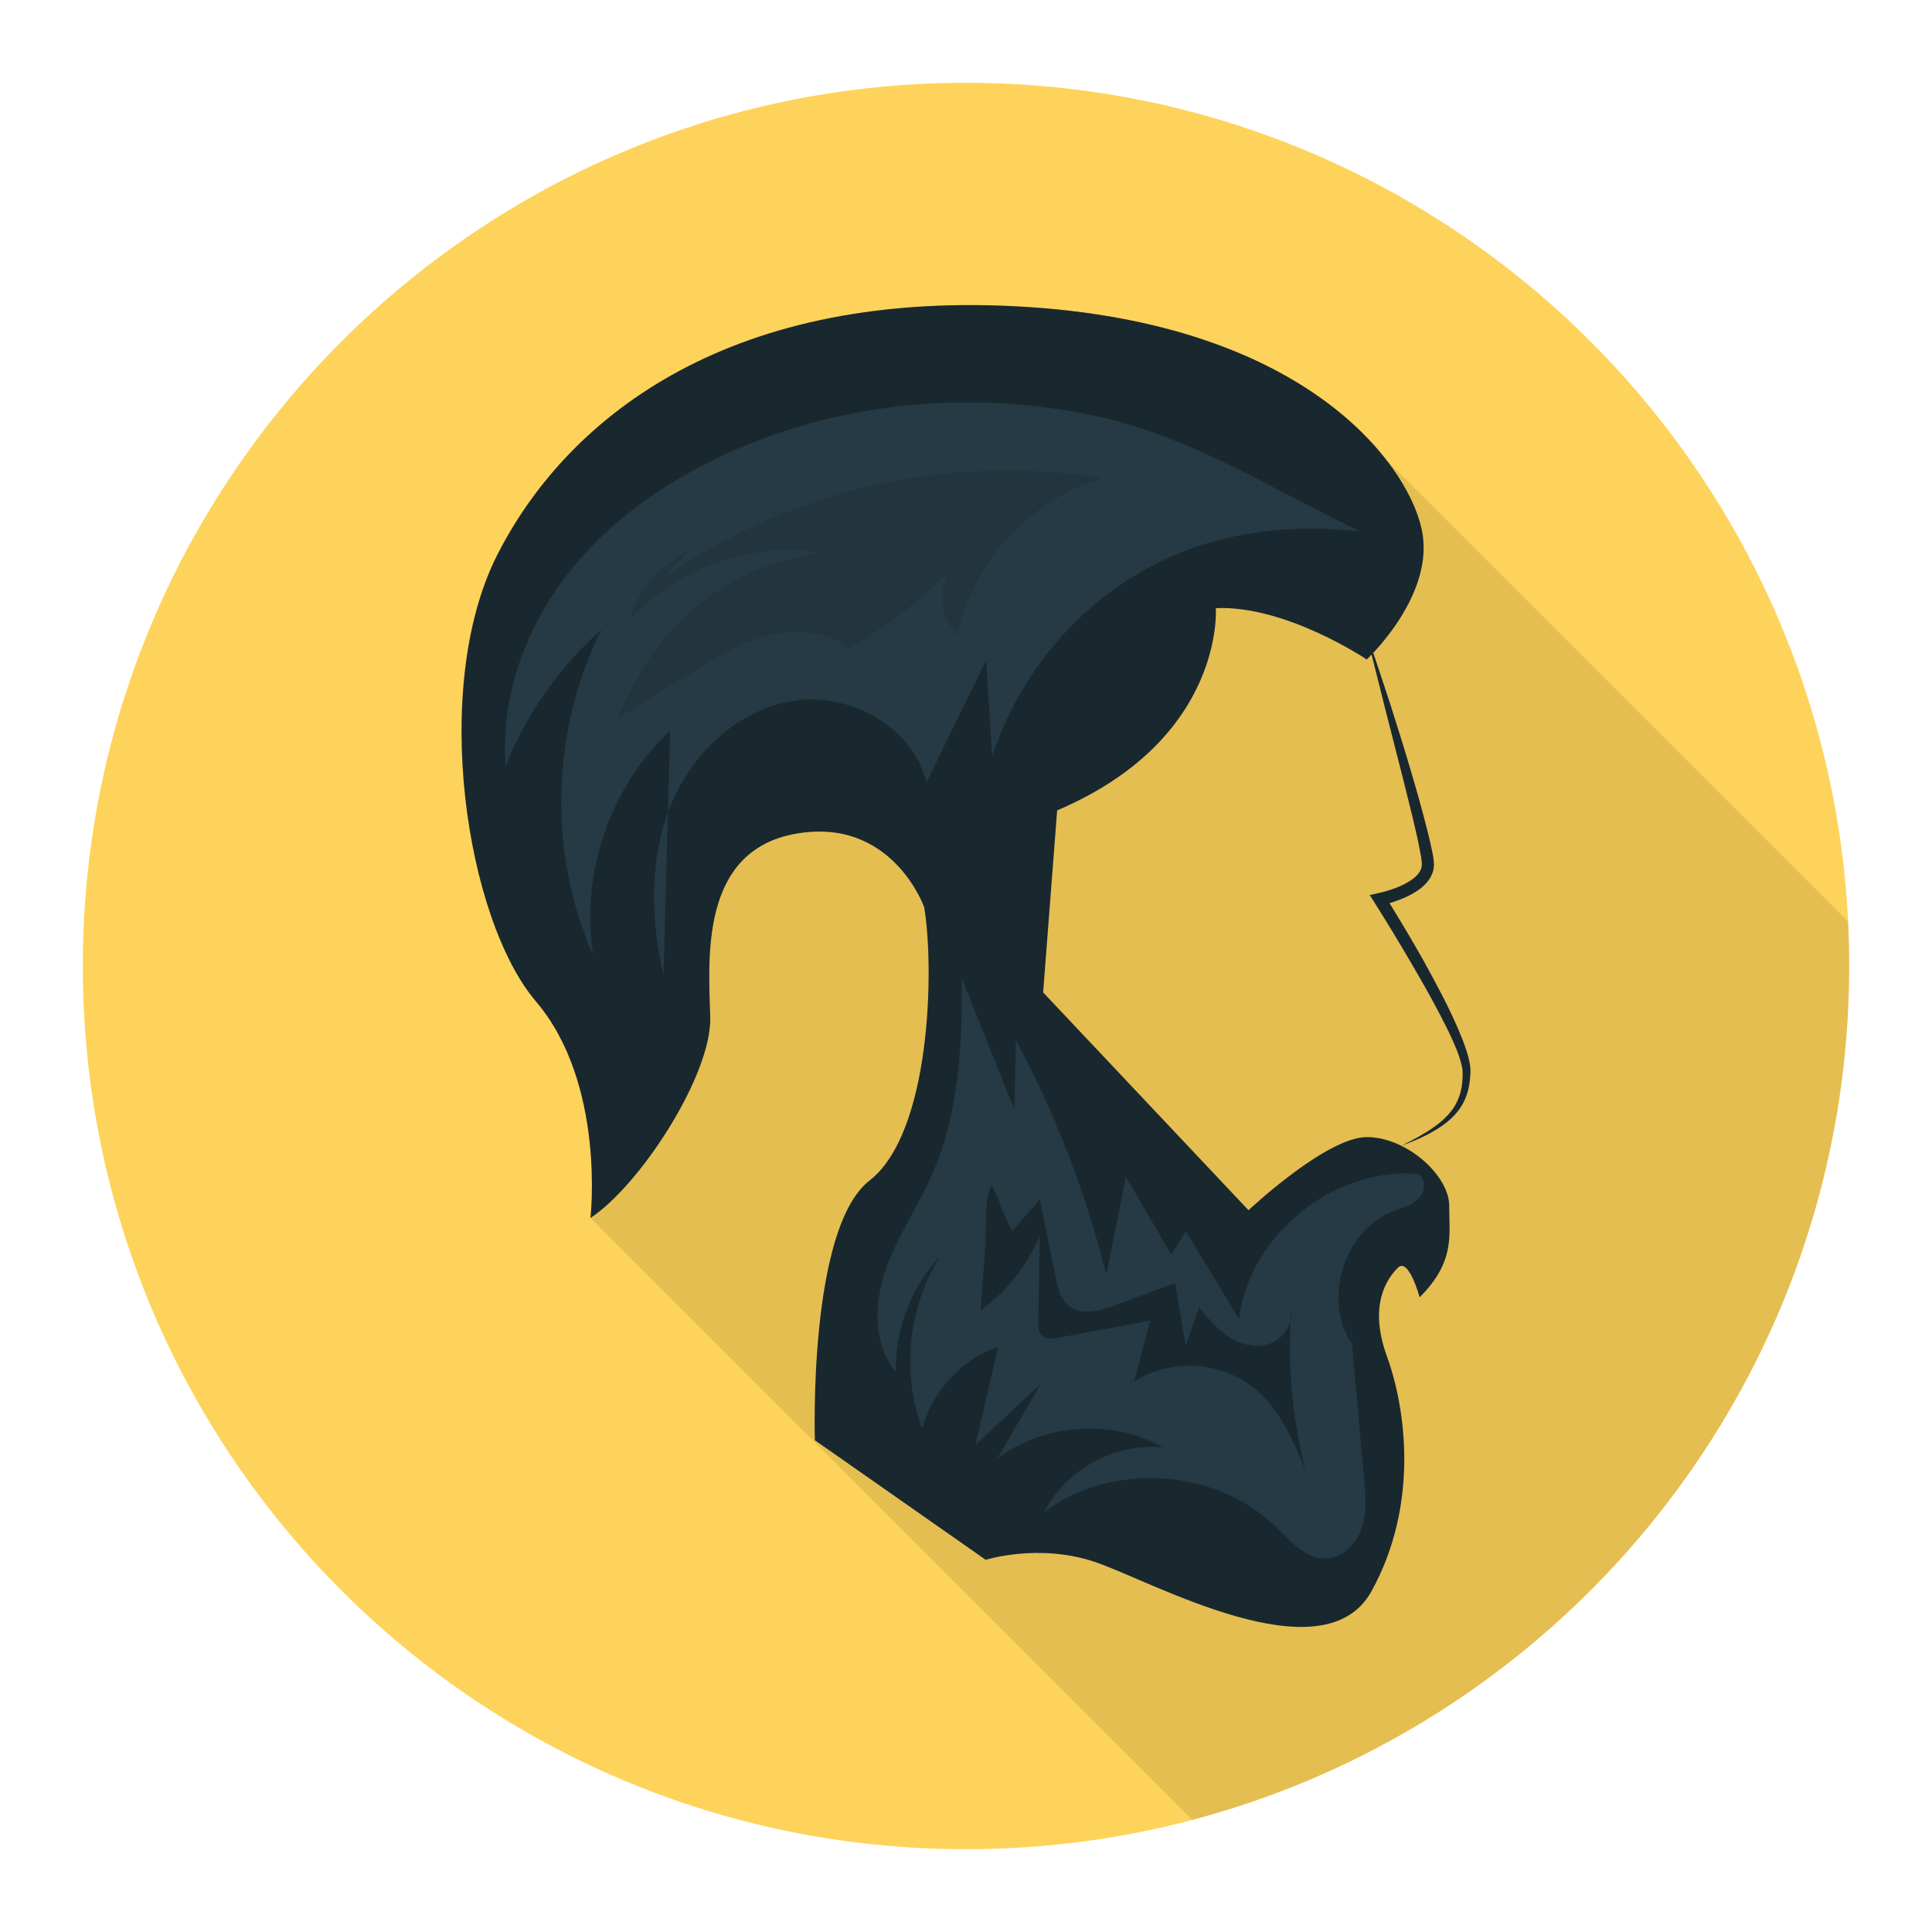
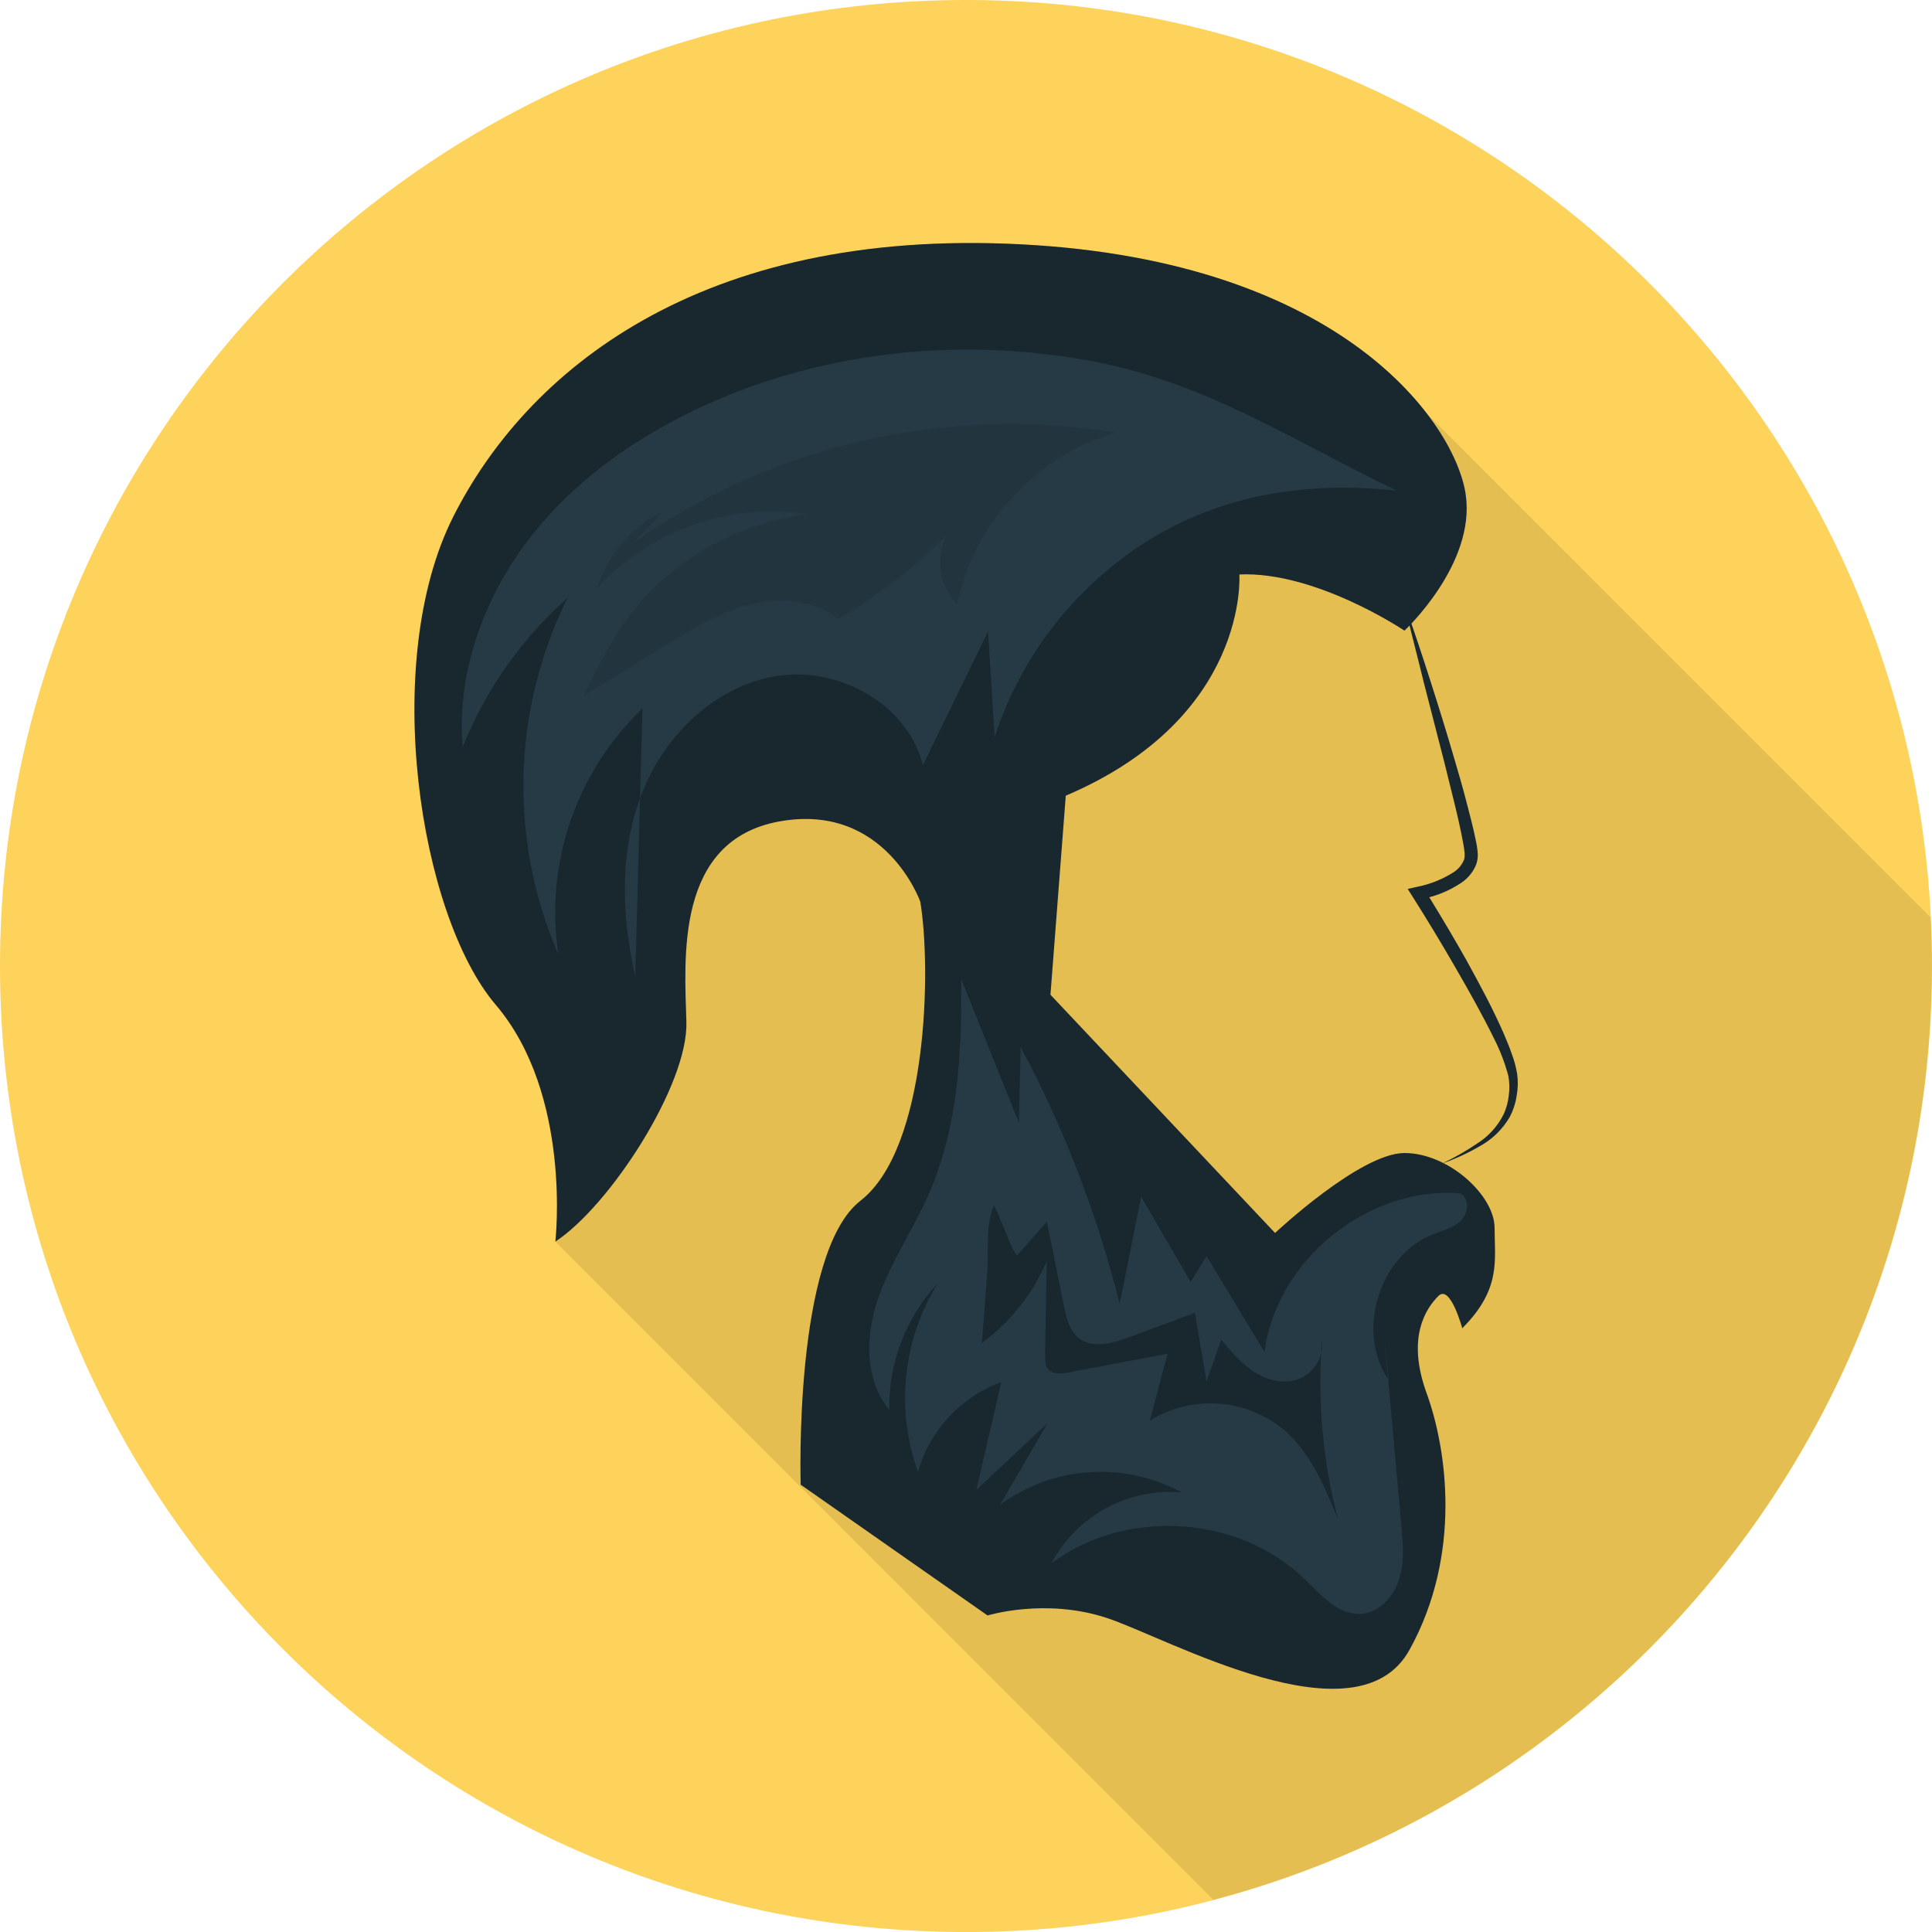
- <svg xmlns="http://www.w3.org/2000/svg" enable-background="new 0 0 140 140" height="512" viewBox="0 0 140 140" width="512">
-   <circle cx="70" cy="70" fill="#fed35b" r="64" />
-   <path d="m91.27 26.247c-4.36-2.08-10.12-3.66-17.6-4.05-21.41-1.13-32.8 8.46-37.65 18.04-4.85 9.58-2.25 26.38 2.82 32.34 5.07 5.95 3.95 15.68 3.95 15.68l43.612 43.612c27.398-7.245 47.598-32.194 47.598-61.869 0-1.078-.029-2.149-.081-3.214l-33.459-33.459c-1.87-2.42-4.83-5-9.19-7.08z" opacity=".1" />
-   <path d="m71.427 113.029-12.379-8.665s-.495-15.35 3.961-18.816 4.704-15.35 3.961-19.806c0 0-2.315-6.567-9.304-5.327s-6.313 9.131-6.2 13.302c.113 4.171-5.073 12.175-8.68 14.542 0 0 1.127-9.729-3.946-15.687s-7.666-22.755-2.818-32.337 16.233-19.164 37.652-18.037c21.419 1.127 28.747 11.95 29.423 16.572s-4.058 9.019-4.058 9.019-5.862-3.946-10.935-3.72c0 0 .676 9.469-11.499 14.655l-1.015 13.19 14.881 15.782s5.637-5.298 8.568-5.298c2.931 0 5.975 2.818 5.975 4.96 0 2.142.451 4.058-2.142 6.651 0 0-.789-2.931-1.578-2.142s-2.142 2.706-.789 6.426c1.353 3.72 2.367 10.71-1.127 17.023-3.495 6.313-16.008-.789-20.066-2.142-4.058-1.353-7.884-.144-7.884-.144z" fill="#19282f" />
-   <path d="m106.517 77.153c-.074-.488-.213-.935-.373-1.37-.146-.444-.337-.859-.509-1.287-.732-1.683-1.601-3.286-2.479-4.882-.791-1.41-1.619-2.793-2.466-4.171.725-.21 1.419-.491 2.081-.939.41-.291.827-.678 1.032-1.246.06-.137.083-.285.096-.437.027-.158.009-.284-.005-.413-.02-.27-.069-.499-.116-.727-.186-.921-.422-1.805-.656-2.695-.235-.888-.487-1.77-.745-2.649-.511-1.761-1.057-3.51-1.613-5.255-.579-1.739-1.135-3.484-1.756-5.208.424 1.783.894 3.552 1.328 5.332l1.357 5.318c.428 1.772.916 3.551 1.239 5.314.08.452.154.851.044 1.127-.106.3-.38.582-.713.81-.671.456-1.542.753-2.366.939l-.641.145.346.546c.966 1.523 1.9 3.076 2.808 4.636.914 1.558 1.791 3.139 2.581 4.75.374.805.755 1.639.939 2.455.093.379.058.85.022 1.271-.043.431-.159.845-.333 1.234-.342.788-1 1.421-1.729 1.934-.733.516-1.538.94-2.35 1.344.852-.314 1.696-.664 2.482-1.142.782-.468 1.54-1.08 1.996-1.938.226-.423.376-.889.451-1.357.064-.477.132-.92.05-1.437z" fill="#19282f" />
-   <path d="m53.849 32.353c-4.743 1.982-9.184 4.88-12.422 8.872s-5.191 9.148-4.779 14.272c1.506-3.776 3.908-7.192 6.952-9.887-3.671 7.259-3.903 16.168-.615 23.608-.94-5.895 1.218-12.196 5.573-16.278-.159 5.912-.317 11.825-.476 17.737-.929-4.024-1.054-8.352.467-12.191s4.896-7.089 8.979-7.709 8.627 1.909 9.607 5.921c1.441-2.954 2.883-5.909 4.324-8.863.146 2.333.291 4.666.437 6.999 1.749-5.461 5.536-10.244 10.452-13.197 4.963-2.982 10.513-3.742 16.185-3.133-6.66-3.196-12.541-7.113-20.006-8.541-8.228-1.575-16.932-.848-24.681 2.391z" fill="#467082" opacity=".25" />
-   <path d="m48.015 41.917c9.152-6.447 20.884-9.115 31.924-7.259-5.239 1.475-9.474 6.055-10.535 11.393-1.158-1.159-1.464-3.081-.723-4.542-2.135 2.124-4.54 3.977-7.138 5.5-1.601-1.281-3.867-1.46-5.856-.961-1.989.499-3.769 1.59-5.514 2.667-.347.214-.695.429-1.042.643-.247.152-.494.305-.741.457-1.234.761-2.468 1.522-3.702 2.283.737-1.543 1.477-3.093 2.434-4.511 2.791-4.136 7.448-6.957 12.406-7.515-5.083-.845-10.541 1.079-13.971 4.925.669-2.222 2.31-4.132 4.406-5.128" fill="#19282f" opacity=".25" />
-   <path d="m97.73 94.723c.371 4.127.741 8.254 1.112 12.382.107 1.192.21 2.422-.154 3.562-.364 1.14-1.319 2.18-2.514 2.259-1.516.1-2.663-1.256-3.755-2.314-4.379-4.242-11.904-4.702-16.768-1.026 1.581-3.105 5.172-5.06 8.638-4.702-3.705-2.089-8.637-1.756-12.027.813 1.05-1.807 2.1-3.614 3.15-5.421-1.576 1.481-3.152 2.961-4.729 4.442.551-2.382 1.102-4.764 1.654-7.146-2.648.942-4.776 3.234-5.518 5.945-1.506-4.069-1.007-8.827 1.31-12.495-2.1 2.24-3.28 5.317-3.216 8.387-1.649-1.975-1.589-4.908-.751-7.341.837-2.433 2.33-4.583 3.368-6.937 1.956-4.437 2.225-9.422 2.157-14.271 1.273 3.18 2.546 6.36 3.82 9.539.037-1.677.075-3.355.112-5.032 2.868 5.374 5.073 11.101 6.549 17.01.474-2.365.948-4.729 1.423-7.094 1.096 1.883 2.192 3.765 3.288 5.648.351-.571.701-1.143 1.052-1.714 1.281 2.12 2.563 4.239 3.844 6.359.777-6.087 6.835-11.002 12.952-10.509.63.301.565 1.291.075 1.788-.49.497-1.211.665-1.86.921-3.602 1.418-5.141 6.486-2.937 9.668" fill="#467082" opacity=".25" />
-   <path d="m71.053 94.976c1.879-1.38 3.379-3.272 4.292-5.417-.036 2.067-.071 4.135-.107 6.202-.006.344.002.726.236.978.308.332.839.274 1.285.191 2.198-.413 4.396-.826 6.594-1.238-.391 1.475-.782 2.951-1.173 4.426 2.678-1.738 6.496-1.469 8.904.627 1.748 1.522 2.678 3.753 3.55 5.9-1.011-3.862-1.367-7.895-1.049-11.874.135 1.026-.466 2.106-1.409 2.532-.962.435-2.121.193-3.02-.36-.899-.553-1.59-1.38-2.264-2.192-.324.92-.649 1.84-.973 2.76-.256-1.513-.513-3.025-.769-4.538-1.449.537-2.898 1.073-4.348 1.61-1.091.404-2.417.777-3.33.056-.626-.494-.825-1.343-.984-2.125-.379-1.865-.759-3.73-1.138-5.595-.652.747-1.303 1.495-1.955 2.242-.25 0-1.295-2.974-1.54-3.296-.574 1.115-.356 3.15-.452 4.423-.117 1.563-.235 3.126-.352 4.689z" fill="#19282f" />
+ <svg xmlns="http://www.w3.org/2000/svg" viewBox="0 0 468.11 468.11">
+   <defs>
+     <style>.cls-1{fill:#fed35b;}.cls-2{opacity:0.1;}.cls-2,.cls-4,.cls-5{isolation:isolate;}.cls-3,.cls-5{fill:#19282f;}.cls-4{fill:#467082;}.cls-4,.cls-5{opacity:0.25;}</style>
+   </defs>
+   <g id="Layer_2" data-name="Layer 2">
+     <g id="Layer_1-2" data-name="Layer 1">
+       <circle class="cls-1" cx="234.06" cy="234.06" r="234.06" />
+       <path class="cls-2" d="M311.84,74.05c-15.94-7.61-37-13.39-64.36-14.82-78.3-4.13-120,30.94-137.69,66s-8.23,96.48,10.31,118.27,14.45,57.35,14.45,57.35L294,460.32c100.2-26.49,174.07-117.74,174.07-226.26,0-3.95-.1-7.86-.29-11.76L345.45,99.94C338.61,91.09,327.79,81.65,311.84,74.05Z" />
+       <path class="cls-3" d="M239.28,391.42,194,359.73s-1.81-56.14,14.49-68.81,17.2-56.14,14.49-72.44c0,0-8.47-24-34-19.48s-23.09,33.4-22.67,48.65-18.56,44.53-31.75,53.18c0,0,4.12-35.57-14.43-57.36s-28-83.22-10.31-118.27,59.37-70.08,137.7-66,105.13,43.7,107.61,60.6-14.84,33-14.84,33-21.44-14.43-40-13.61c0,0,2.47,34.63-42.06,53.6l-3.71,48.23,54.42,57.72s20.62-19.37,31.34-19.37,21.85,10.3,21.85,18.14,1.65,14.84-7.84,24.32c0,0-2.88-10.72-5.77-7.83s-7.83,9.89-2.88,23.5,8.65,39.16-4.13,62.25S283,396.89,268.11,392,239.28,391.42,239.28,391.42Z" />
+       <path class="cls-3" d="M367.6,260.22a25.61,25.61,0,0,0-1.36-5c-.53-1.63-1.23-3.15-1.86-4.71-2.68-6.16-5.86-12-9.07-17.85-2.89-5.16-5.92-10.22-9-15.26A26,26,0,0,0,353.9,214a9.74,9.74,0,0,0,3.78-4.56,6.84,6.84,0,0,0,.33-3.1,19.53,19.53,0,0,0-.42-2.66c-.68-3.37-1.55-6.6-2.4-9.86s-1.78-6.47-2.73-9.69c-1.87-6.44-3.86-12.83-5.9-19.21s-4.15-12.75-6.42-19c1.55,6.52,3.27,13,4.85,19.5l5,19.44c1.56,6.48,3.35,13,4.53,19.44.29,1.65.56,3.11.16,4.12a6.6,6.6,0,0,1-2.61,3,25.84,25.84,0,0,1-8.65,3.44l-2.35.52,1.27,2c3.53,5.57,6.95,11.25,10.27,17s6.55,11.48,9.44,17.37a46.13,46.13,0,0,1,3.43,9,15.33,15.33,0,0,1,.09,4.65,14.63,14.63,0,0,1-1.22,4.52,17.72,17.72,0,0,1-6.33,7.07,64.26,64.26,0,0,1-8.59,4.91,51.29,51.29,0,0,0,9.08-4.17,18.93,18.93,0,0,0,7.29-7.09,15.73,15.73,0,0,0,1.65-5A17,17,0,0,0,367.6,260.22Z" />
+       <path class="cls-4" d="M175,96.37c-17.34,7.26-33.58,17.85-45.43,32.45s-19,33.46-17.47,52.2a96,96,0,0,1,25.42-36.16,102.44,102.44,0,0,0-2.24,86.34,68.29,68.29,0,0,1,20.38-59.53l-1.74,64.86c-3.4-14.71-3.85-30.54,1.71-44.58s17.9-25.93,32.83-28.2,31.56,7,35.14,21.66L239.4,153q.81,12.8,1.6,25.6a88.37,88.37,0,0,1,38.23-48.27c18.14-10.9,38.44-13.68,59.19-11.45-24.36-11.69-45.87-26-73.17-31.24C235.16,81.87,203.33,84.53,175,96.37Z" />
+       <path class="cls-5" d="M153.66,131.35A159.31,159.31,0,0,1,270.41,104.8a55.51,55.51,0,0,0-38.53,41.67,14.74,14.74,0,0,1-2.64-16.61A130.79,130.79,0,0,1,203.13,150c-5.85-4.69-14.14-5.35-21.41-3.52s-13.79,5.81-20.17,9.75l-3.81,2.35L155,160.23l-13.54,8.35a127.05,127.05,0,0,1,8.9-16.49,64.18,64.18,0,0,1,45.37-27.49,57.2,57.2,0,0,0-51.09,18,30.93,30.93,0,0,1,16.11-18.75" />
+       <path class="cls-4" d="M335.47,324.47l4.07,45.28c.39,4.36.77,8.86-.57,13s-4.82,8-9.19,8.26c-5.54.37-9.74-4.59-13.73-8.46-16-15.51-43.54-17.2-61.32-3.75a32.6,32.6,0,0,1,31.59-17.2,41.14,41.14,0,0,0-44,3l11.52-19.83L236.56,361q3-13.06,6.05-26.13a32.62,32.62,0,0,0-20.18,21.74,52.67,52.67,0,0,1,4.79-45.7,44,44,0,0,0-11.76,30.68c-6-7.23-5.81-17.95-2.75-26.85S221.23,298,225,289.39c7.15-16.23,8.13-34.46,7.88-52.19l14,34.89q.21-9.21.41-18.41a272.59,272.59,0,0,1,24,62.21q2.61-13,5.2-25.94l12,20.65q1.92-3.14,3.85-6.27,7,11.64,14.05,23.26c2.85-22.26,25-40.24,47.37-38.44,2.3,1.1,2.06,4.72.27,6.54s-4.42,2.44-6.8,3.37c-13.17,5.19-18.8,23.72-10.74,35.36" />
+       <path class="cls-3" d="M237.91,325.4a48.18,48.18,0,0,0,15.7-19.81q-.2,11.34-.4,22.68c0,1.26,0,2.66.87,3.58,1.13,1.21,3.07,1,4.7.7L282.89,328,278.6,344.2a27.92,27.92,0,0,1,32.57,2.3c6.39,5.56,9.79,13.72,13,21.57a130.73,130.73,0,0,1-3.84-43.42,9.13,9.13,0,0,1-5.15,9.26c-3.52,1.59-7.76.7-11-1.32s-5.82-5-8.28-8q-1.79,5.06-3.56,10.1l-2.82-16.6L273.57,324c-4,1.48-8.84,2.84-12.18.2-2.29-1.8-3-4.91-3.6-7.77q-2.09-10.23-4.16-20.46-3.57,4.11-7.15,8.2c-.92,0-4.74-10.87-5.63-12.05-2.1,4.07-1.3,11.52-1.65,16.17Z" />
+     </g>
+   </g>
</svg>
